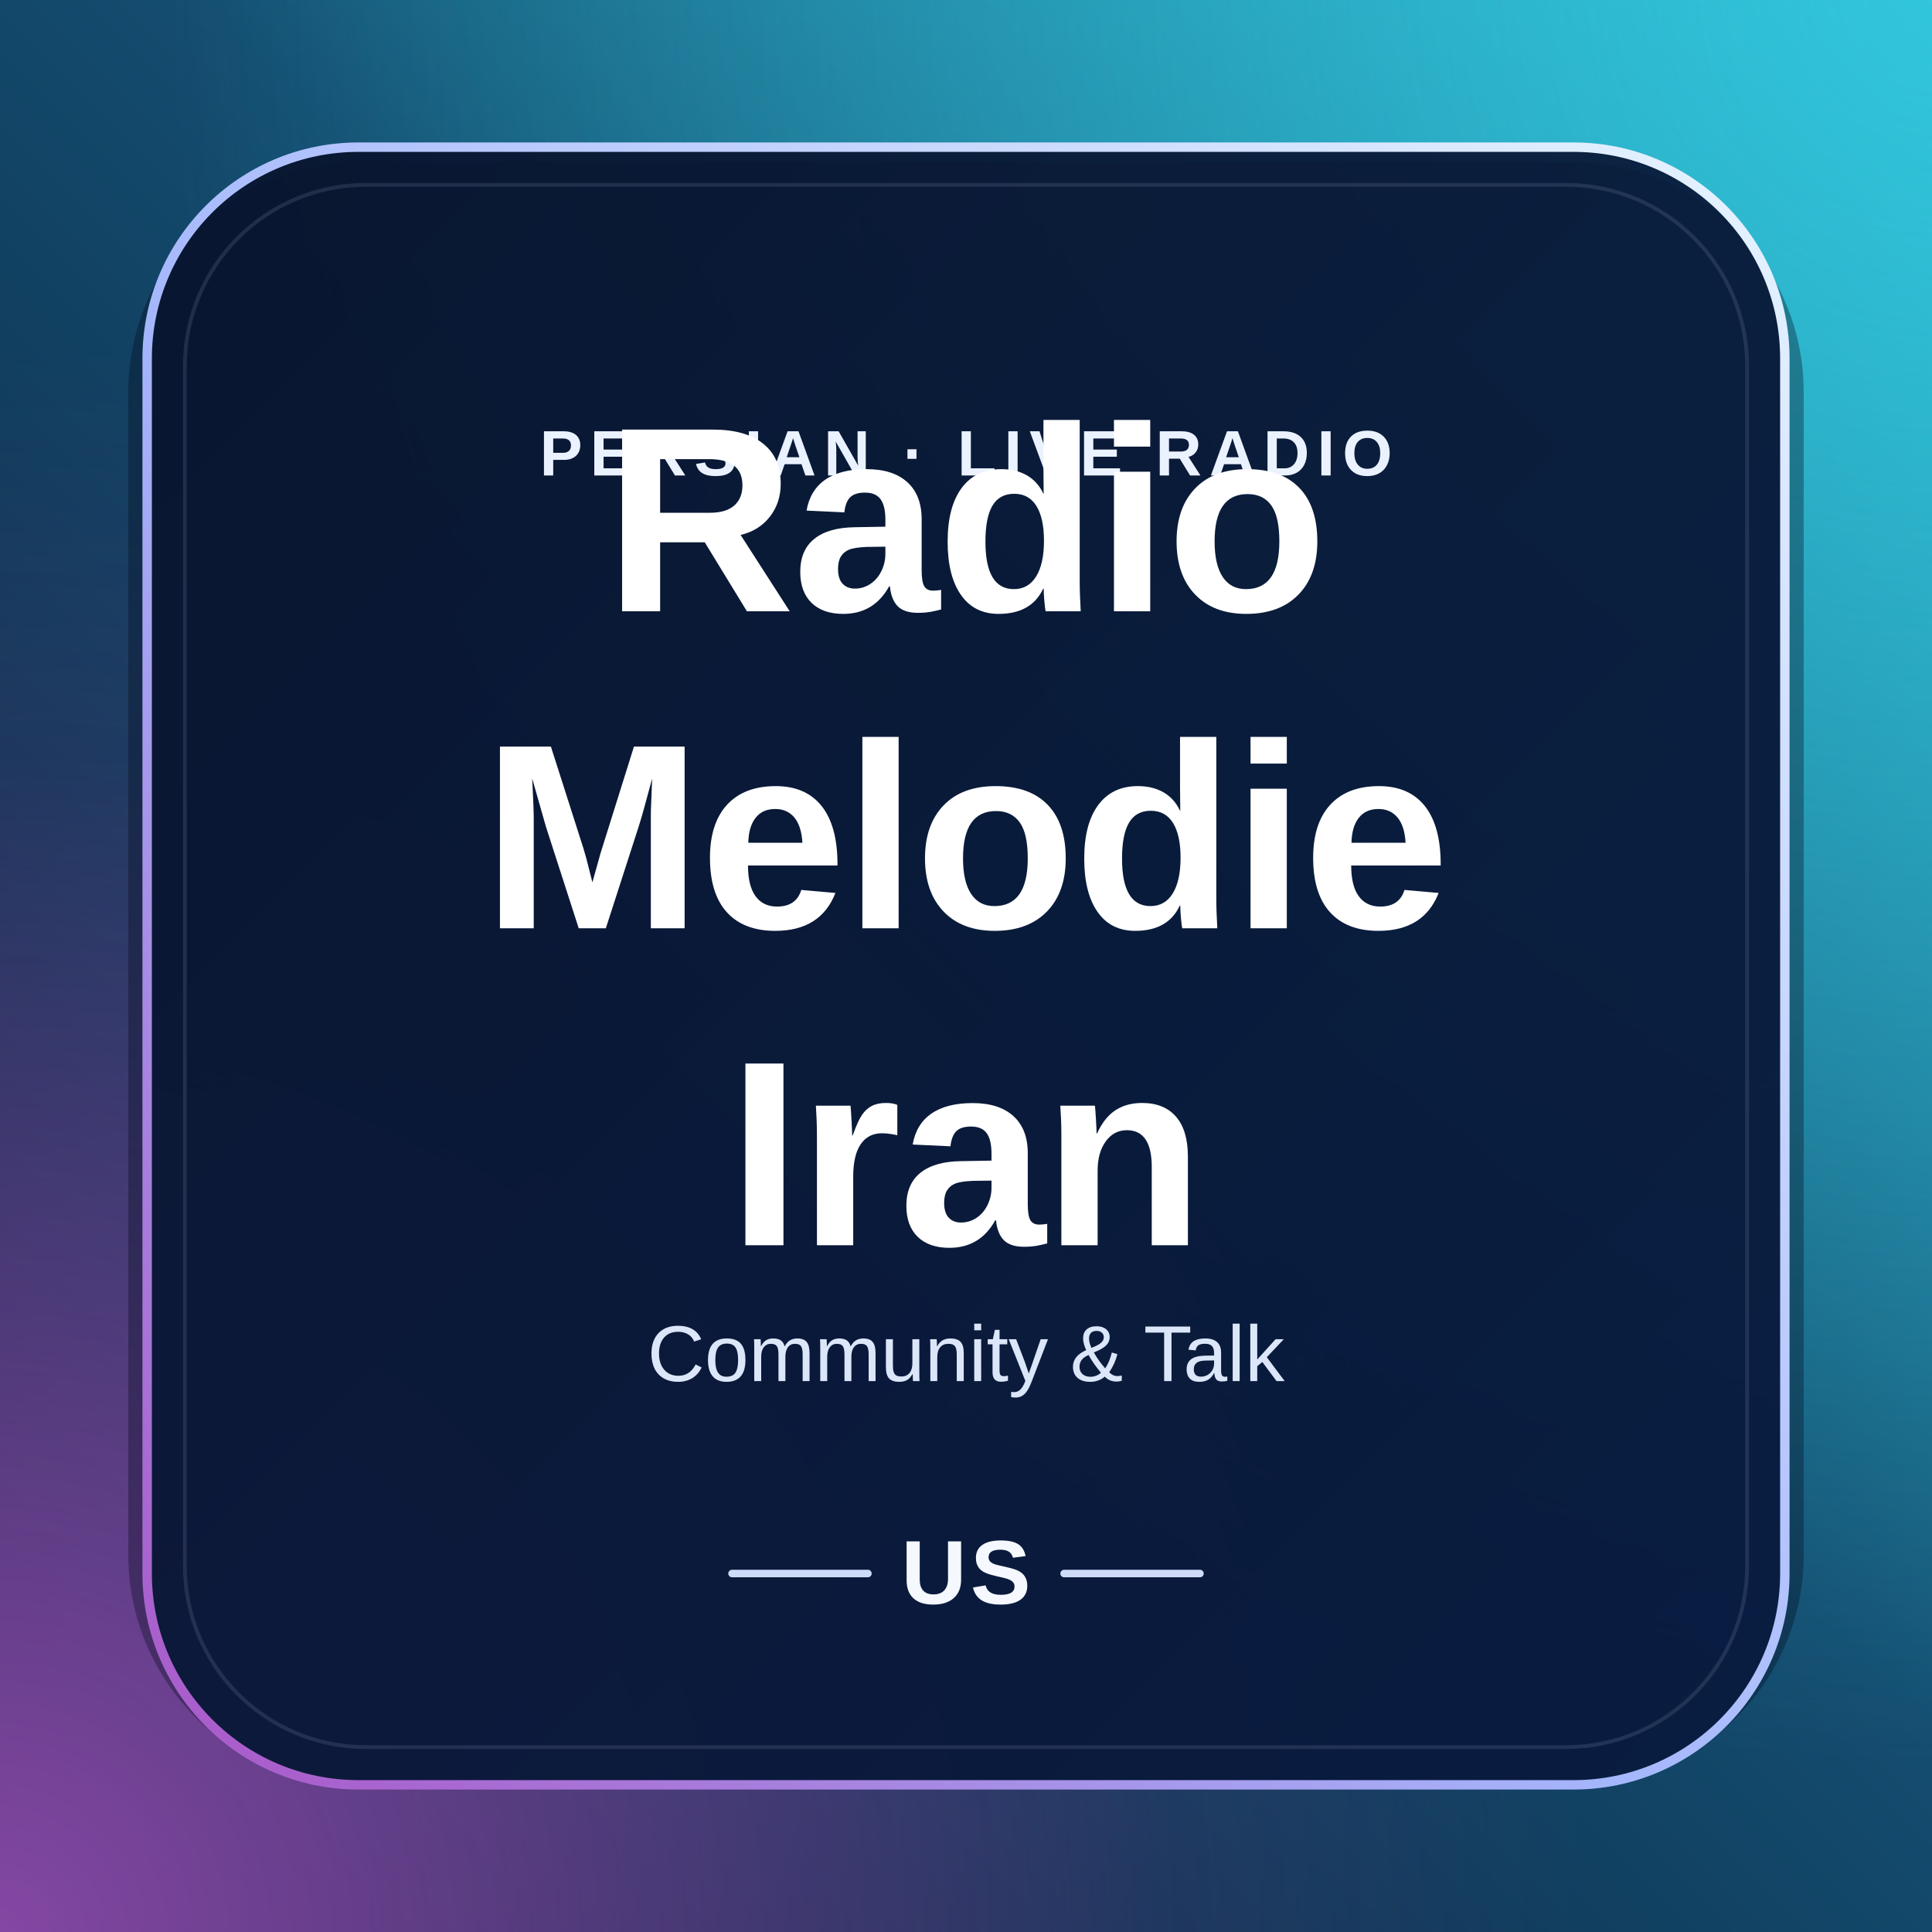
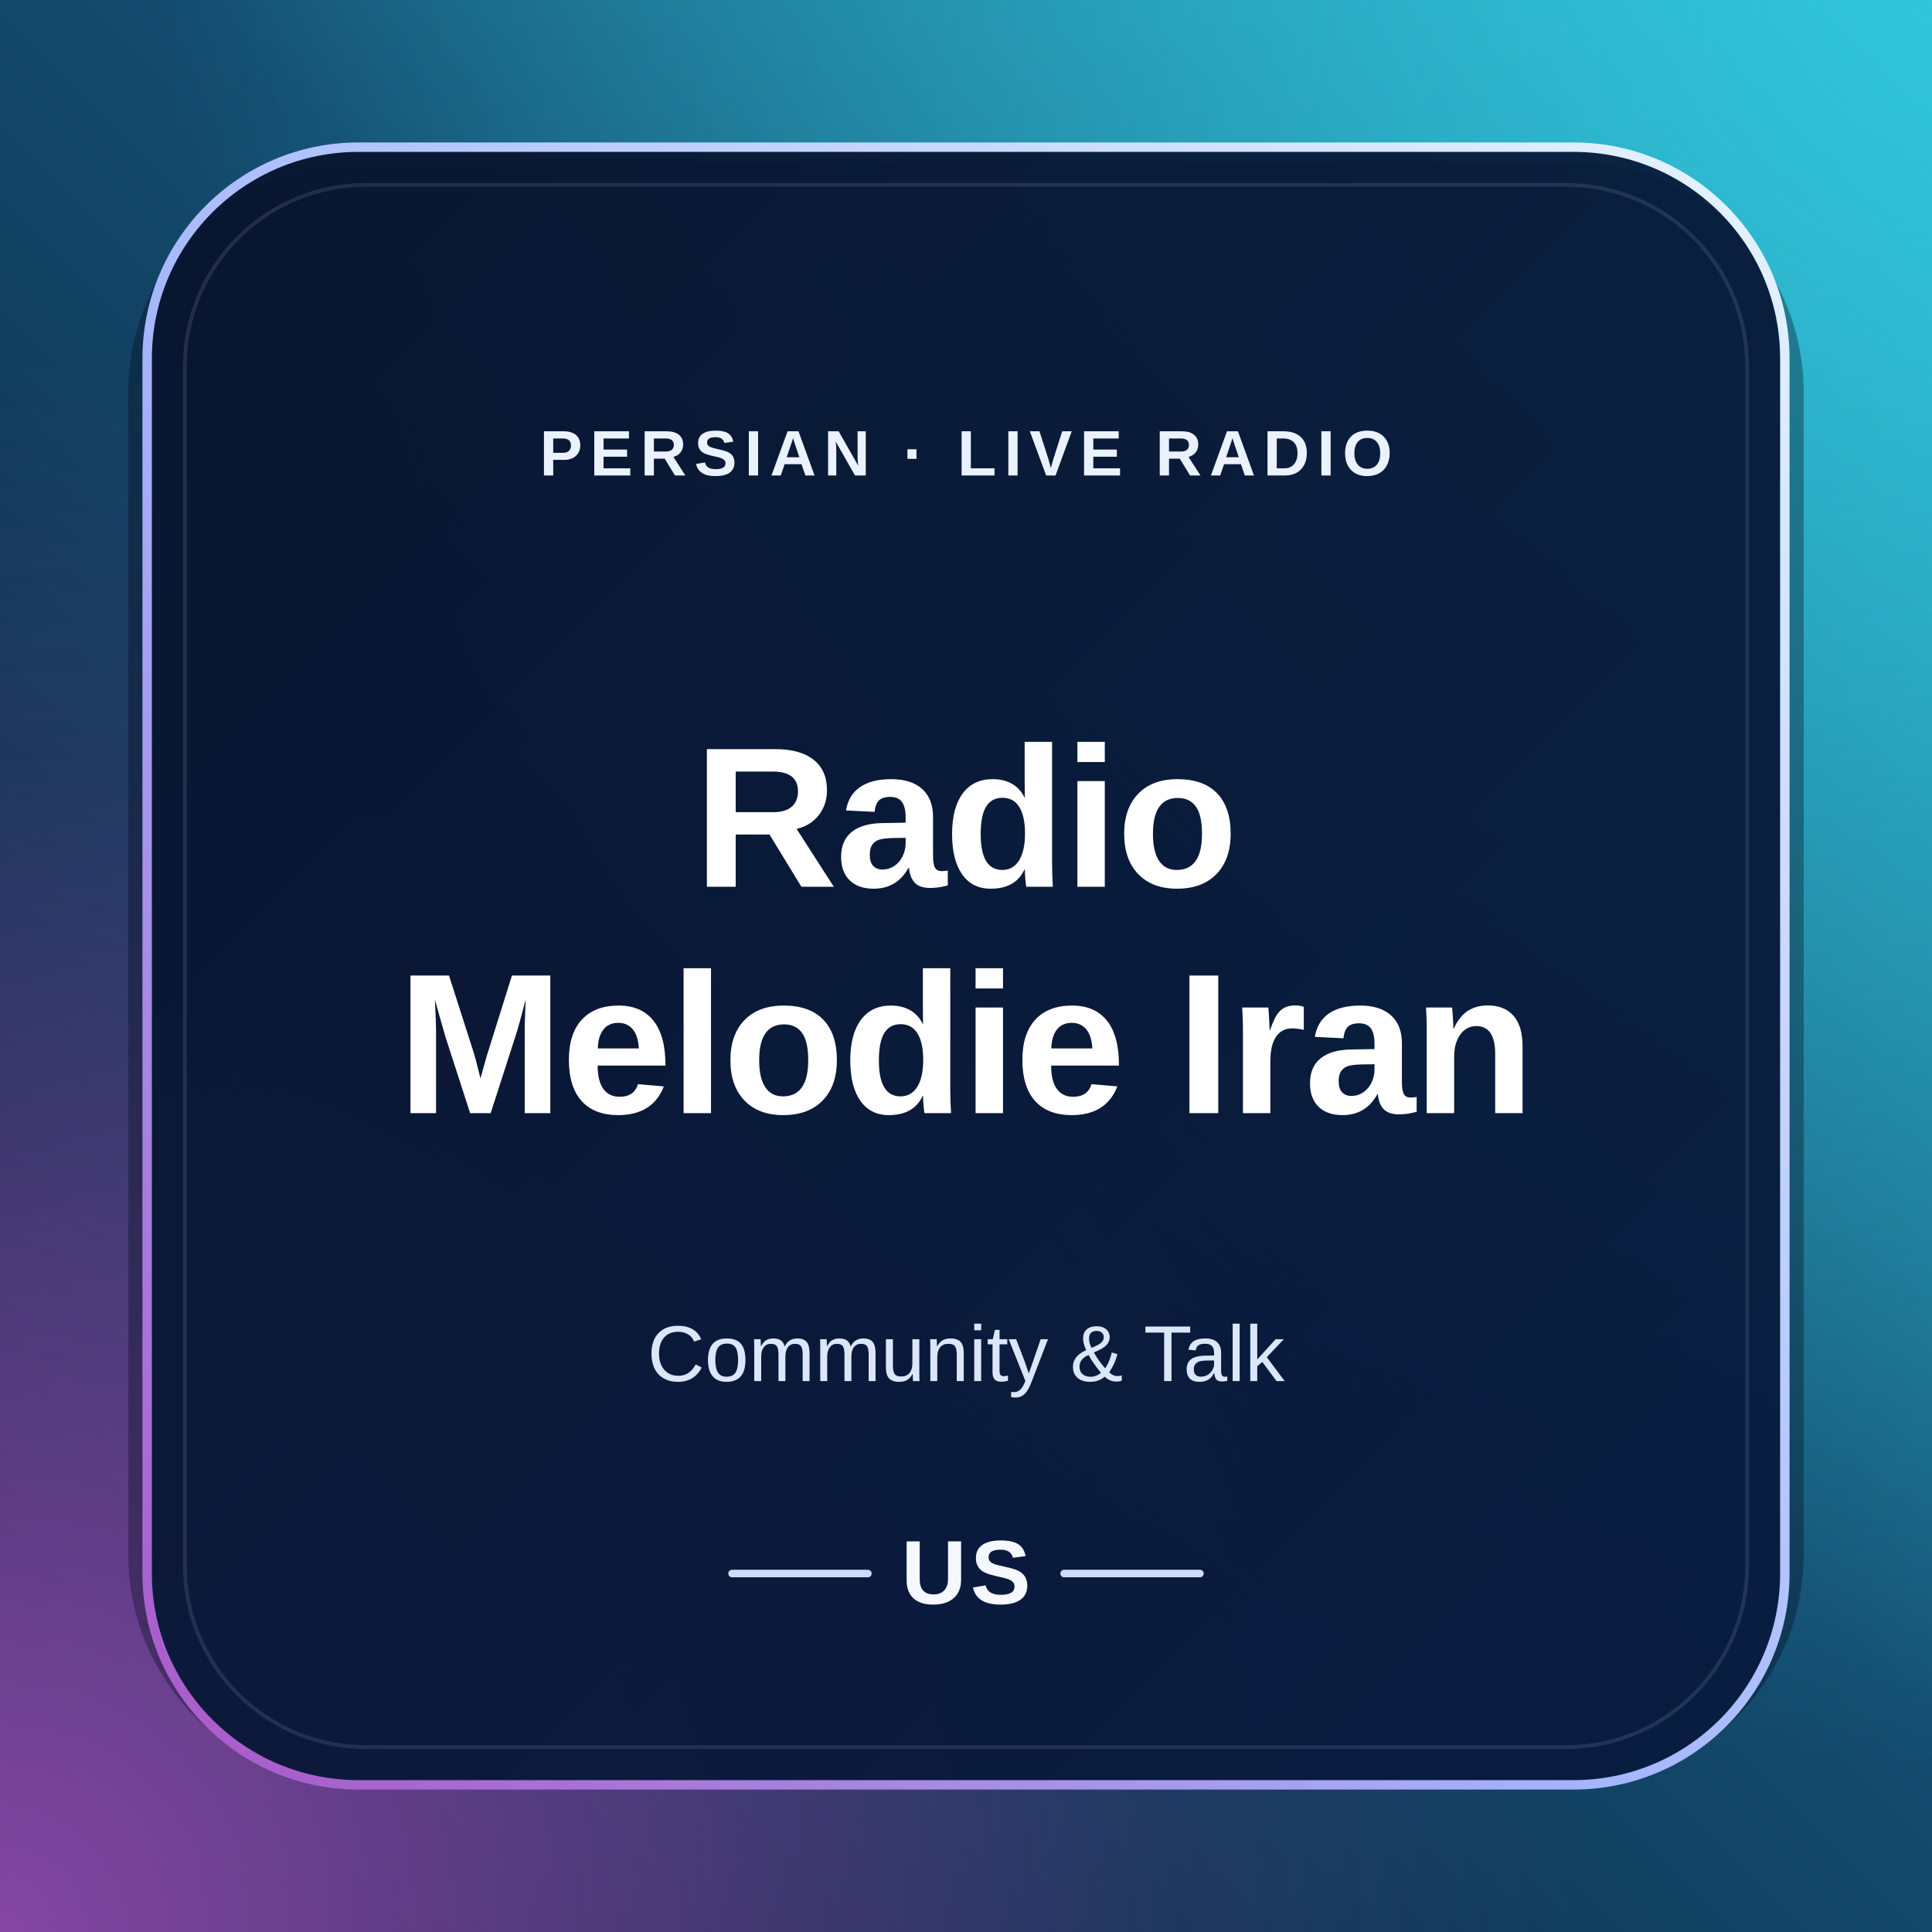
<svg xmlns="http://www.w3.org/2000/svg" width="1254" height="1254" viewBox="0 0 512 512" role="img" aria-label="Radio Melodie Iran radio cover">
  <defs>
    <linearGradient id="background" x1="0" y1="1" x2="1" y2="0">
      <stop offset="0" stop-color="#07142b" />
      <stop offset=".55" stop-color="#144d70" />
      <stop offset="1" stop-color="#31c6dc" />
    </linearGradient>
    <radialGradient id="leftGlow" cx="0" cy="1" r=".82">
      <stop offset="0" stop-color="#a956c7" stop-opacity=".78" />
      <stop offset=".74" stop-color="#a956c7" stop-opacity=".11" />
      <stop offset="1" stop-color="#a956c7" stop-opacity="0" />
    </radialGradient>
    <radialGradient id="rightGlow" cx="1" cy="0" r=".91">
      <stop offset="0" stop-color="#31c6dc" stop-opacity=".64" />
      <stop offset="1" stop-color="#31c6dc" stop-opacity="0" />
    </radialGradient>
    <linearGradient id="rim" x1="0" y1="1" x2="1" y2="0">
      <stop offset="0" stop-color="#a956c7" />
      <stop offset=".45" stop-color="#a5b7fc" />
      <stop offset="1" stop-color="#e6f4ff" />
    </linearGradient>
    <linearGradient id="pane" x1="0" y1="0" x2="1" y2="1">
      <stop offset="0" stop-color="#09142e" stop-opacity=".94" />
      <stop offset="1" stop-color="#091b40" stop-opacity=".92" />
    </linearGradient>
  </defs>
  <rect width="512" height="512" fill="url(#background)" />
  <rect width="512" height="512" fill="url(#leftGlow)" />
  <rect width="512" height="512" fill="url(#rightGlow)" />
  <rect x="34" y="43" width="444" height="430" rx="61" fill="#040819" opacity=".34" />
  <rect x="39" y="39" width="434" height="434" rx="56" fill="url(#pane)" stroke="url(#rim)" stroke-width="2.5" />
  <rect x="49" y="49" width="414" height="414" rx="48" fill="none" stroke="#d0deff" stroke-opacity=".12" />
  <text x="256" y="126" text-anchor="middle" font-family="Arial,Helvetica,sans-serif" font-size="17" font-weight="700" letter-spacing="2.0" fill="#ebf2ff">PERSIAN · LIVE RADIO</text>
-   <text x="256" y="162" text-anchor="middle" font-family="Arial,Helvetica,sans-serif" font-size="70" font-weight="750" letter-spacing="-0.7" fill="#ffffff">Radio</text>
-   <text x="256" y="246" text-anchor="middle" font-family="Arial,Helvetica,sans-serif" font-size="70" font-weight="750" letter-spacing="-0.7" fill="#ffffff">Melodie</text>
-   <text x="256" y="330" text-anchor="middle" font-family="Arial,Helvetica,sans-serif" font-size="70" font-weight="750" letter-spacing="-0.7" fill="#ffffff">Iran</text>
+   <text x="256" y="235" text-anchor="middle" font-family="Arial,Helvetica,sans-serif" font-size="53" font-weight="750" letter-spacing="-0.7" fill="#ffffff">Radio</text>
+   <text x="256" y="295" text-anchor="middle" font-family="Arial,Helvetica,sans-serif" font-size="53" font-weight="750" letter-spacing="-0.7" fill="#ffffff">Melodie Iran</text>
  <text x="256" y="366" text-anchor="middle" font-family="Arial,Helvetica,sans-serif" font-size="21" font-weight="400" fill="#dce6f9">Community &amp; Talk</text>
  <path d="M194 417H230 M282 417H318" fill="none" stroke="#cedcf9" stroke-width="2" stroke-linecap="round" />
  <text x="256" y="425" text-anchor="middle" font-family="Arial,Helvetica,sans-serif" font-size="24" font-weight="700" letter-spacing="1" fill="#f5f8ff">US</text>
</svg>
